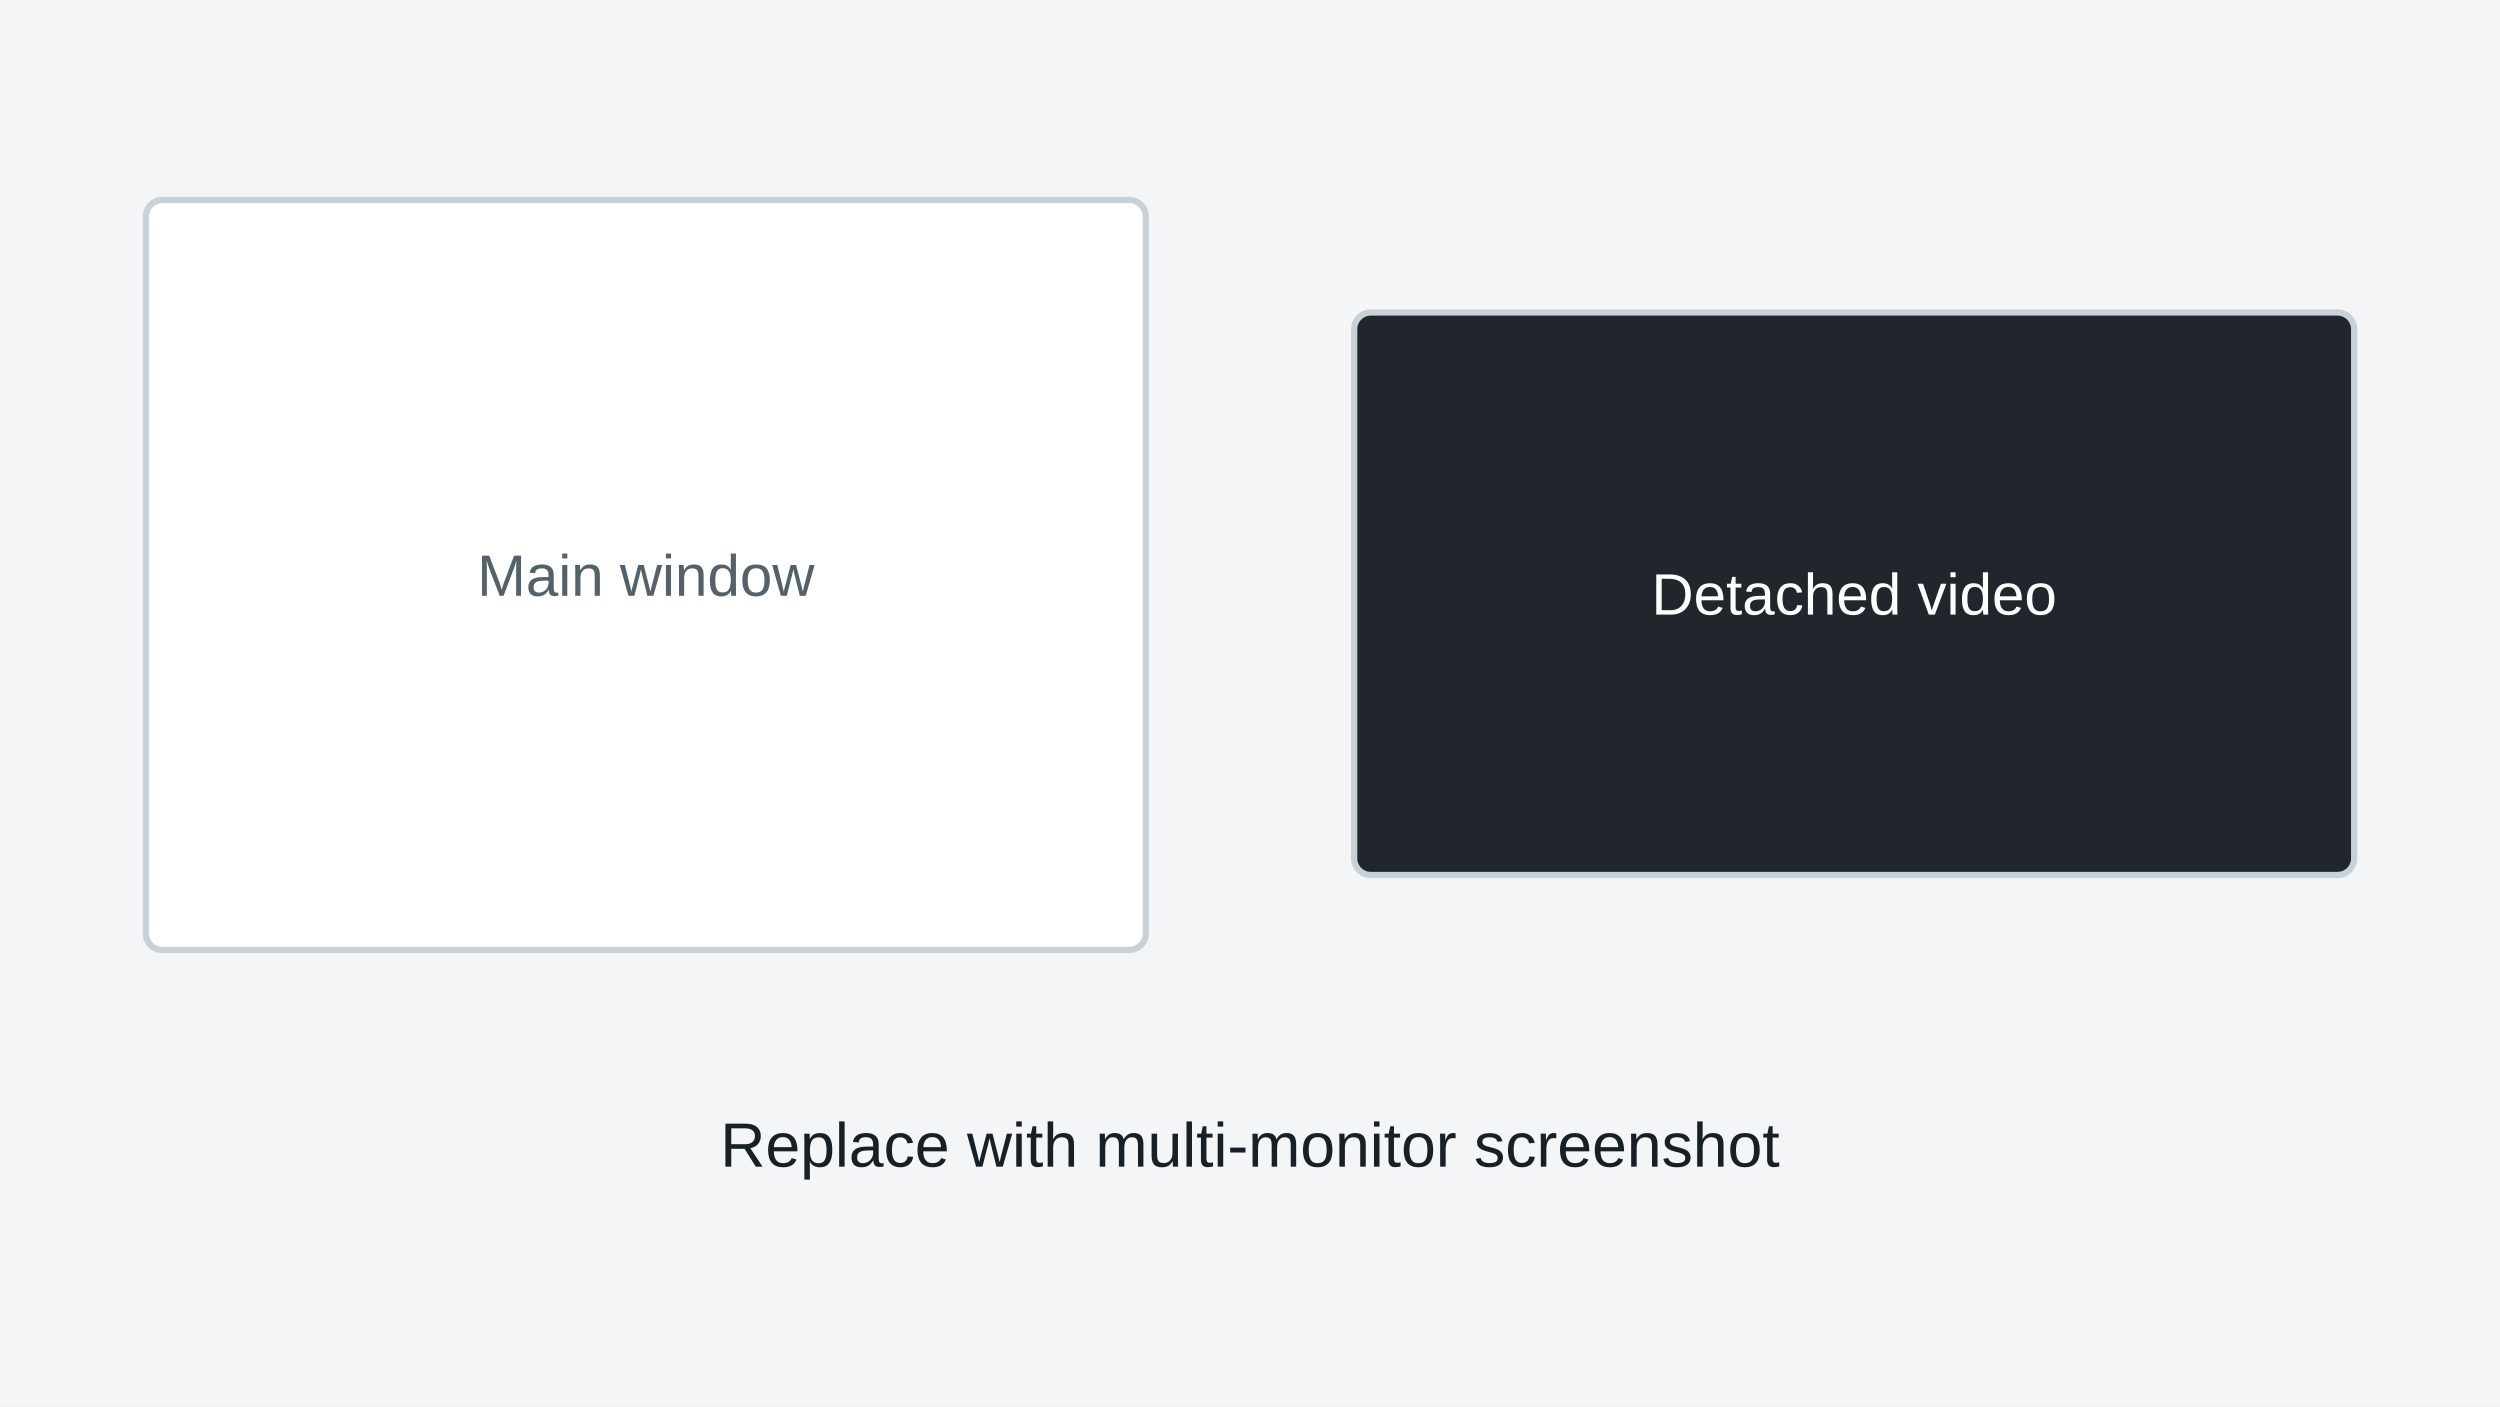
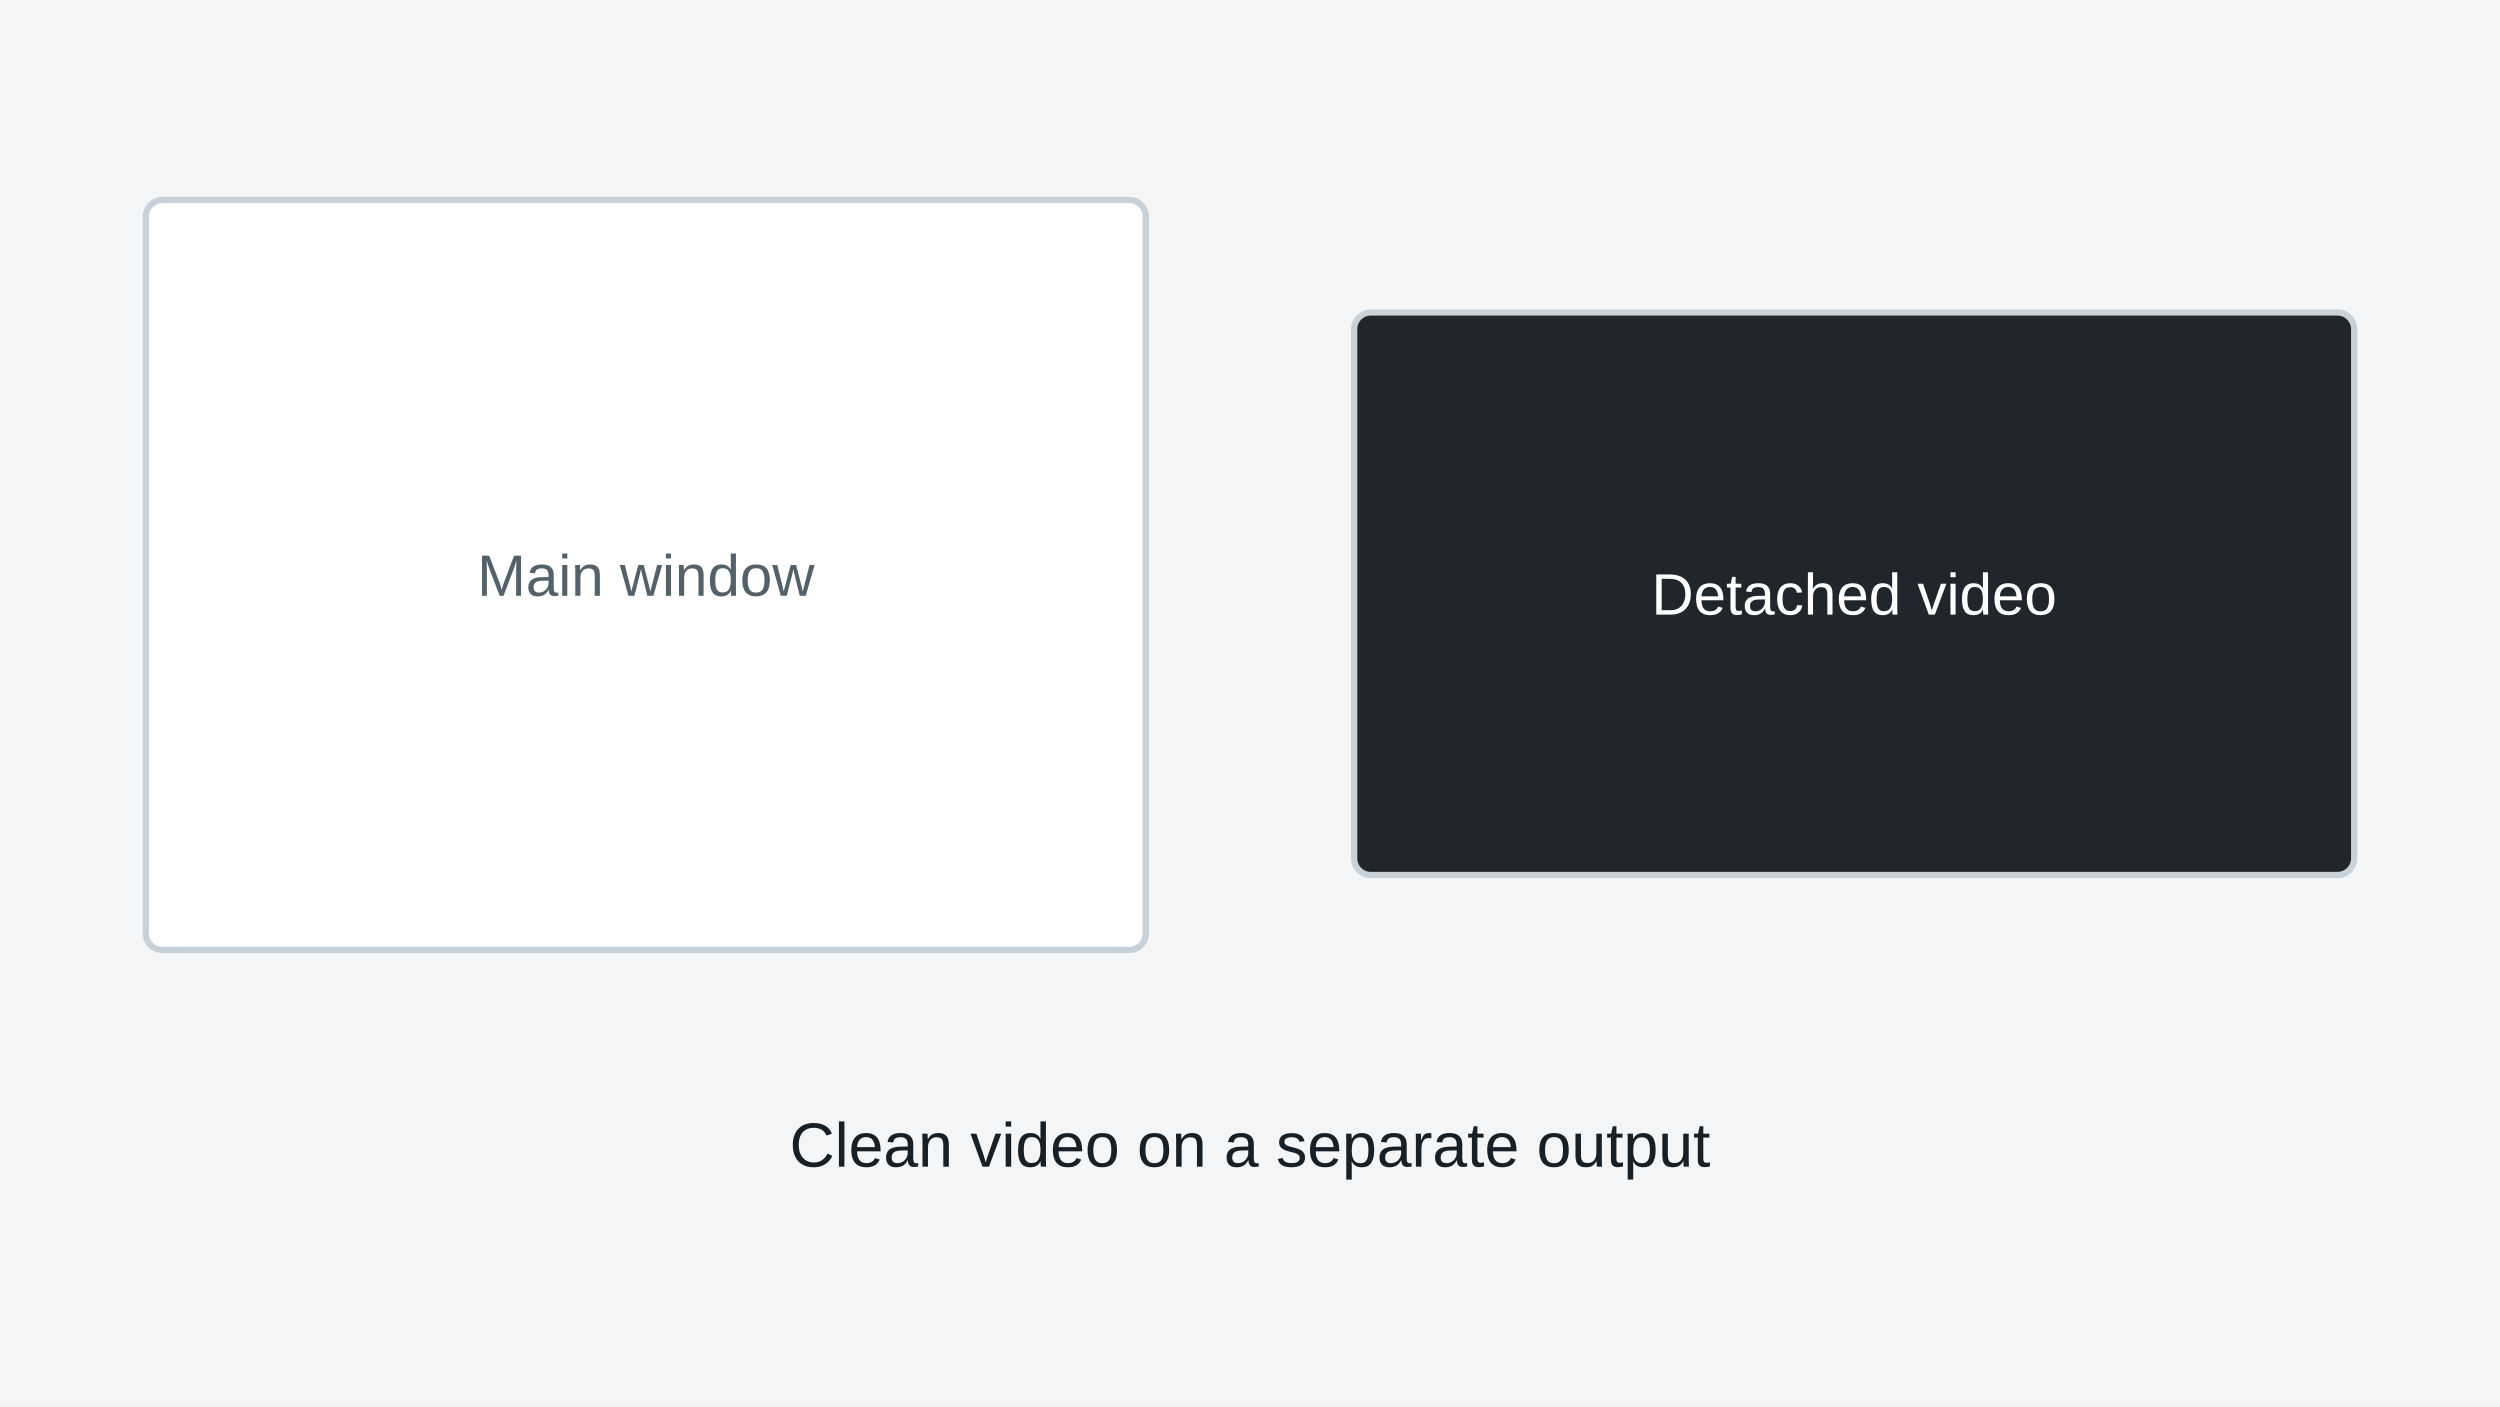
<svg xmlns="http://www.w3.org/2000/svg" width="1200" height="675" viewBox="0 0 1200 675" role="img" aria-labelledby="title desc">
  <rect width="1200" height="675" fill="#f3f5f7" />
  <rect x="70" y="96" width="480" height="360" rx="8" fill="#ffffff" stroke="#c8d0d8" stroke-width="3" />
  <rect x="650" y="150" width="480" height="270" rx="8" fill="#20262c" stroke="#c8d0d8" stroke-width="3" />
  <text x="310" y="286" text-anchor="middle" font-family="Segoe UI, Arial, sans-serif" font-size="28" fill="#53616b">Main window</text>
  <text x="890" y="295" text-anchor="middle" font-family="Segoe UI, Arial, sans-serif" font-size="28" fill="#ffffff">Detached video</text>
-   <text x="600" y="560" text-anchor="middle" font-family="Segoe UI, Arial, sans-serif" font-size="30" fill="#172026">Replace with multi-monitor screenshot</text>
+   <text x="600" y="560" text-anchor="middle" font-family="Segoe UI, Arial, sans-serif" font-size="30" fill="#172026">Clean video on a separate output</text>
</svg>
